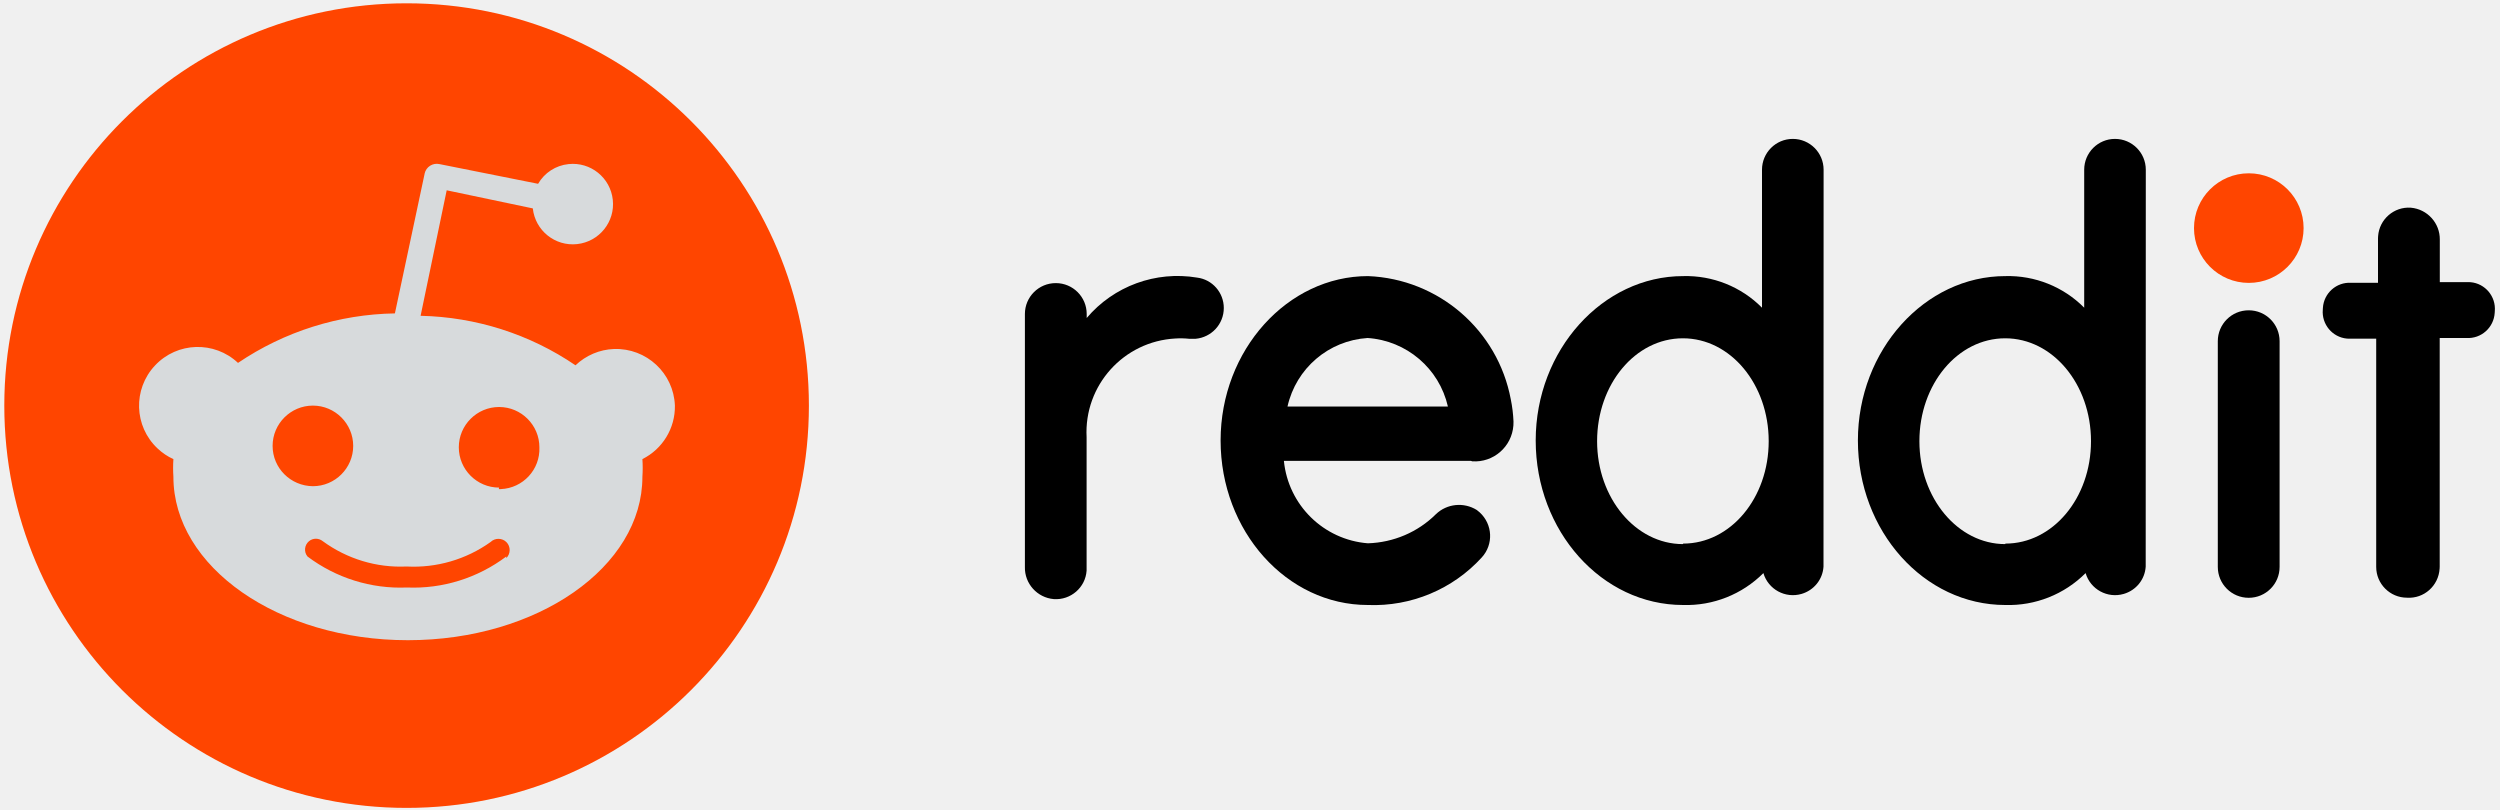
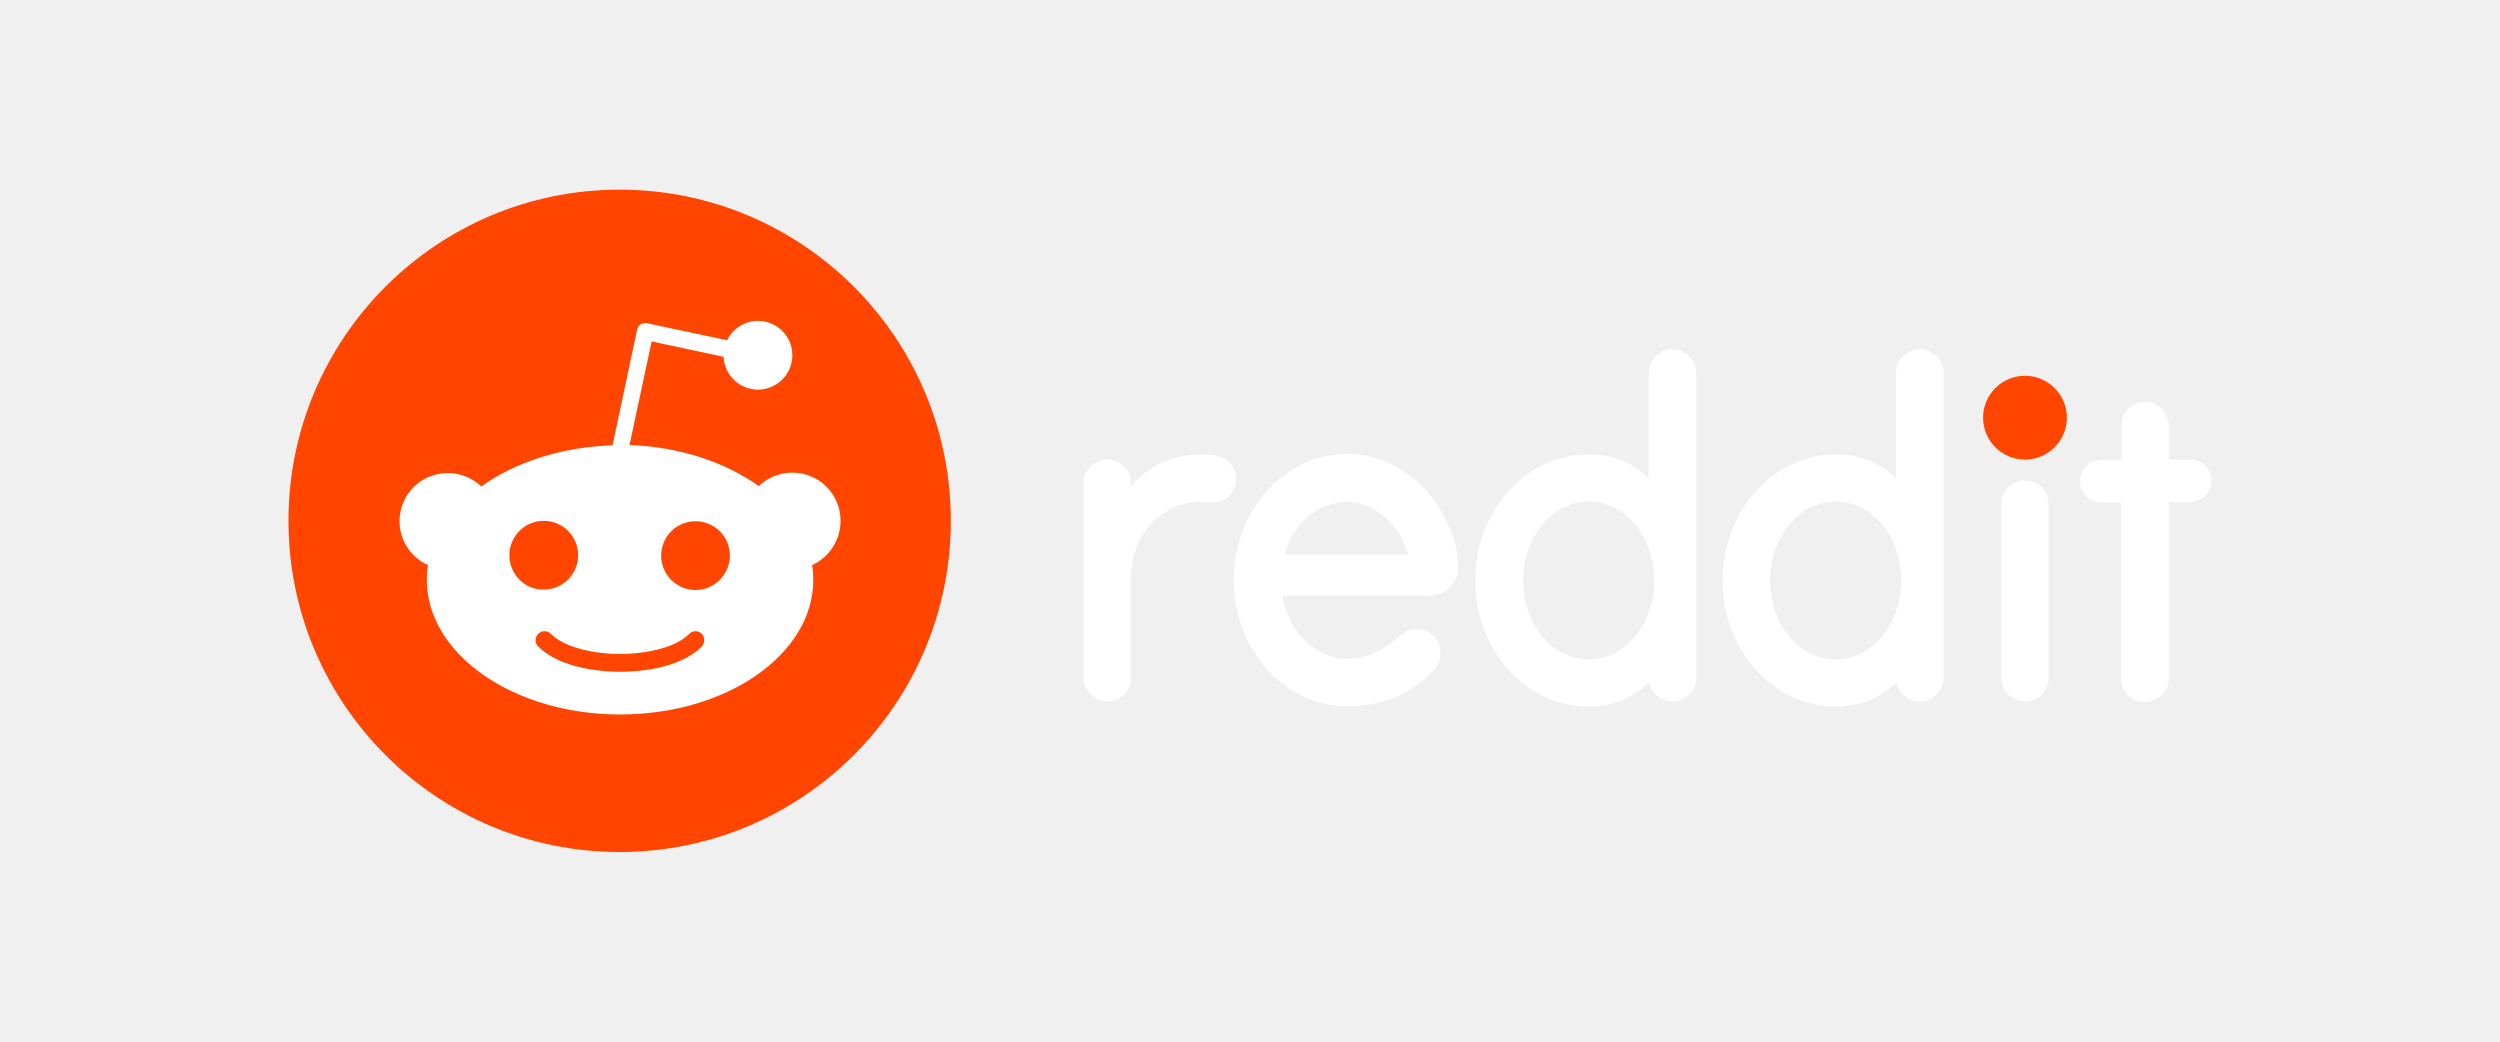
- <svg xmlns="http://www.w3.org/2000/svg" version="1.1" id="Layer_1" x="0px" y="0px" viewBox="0 0 2500 810" style="enable-background:new 0 0 2500 810;" xml:space="preserve">
-   <style type="text/css">
- 	.st0{fill:#FF4500;}
- 	.st1{fill:#D7DADC;}
- </style>
-   <g>
-     <circle class="st0" cx="406.6" cy="405.6" r="402.3" />
-     <path class="st1" d="M674.9,405.6c-1.2-32.4-28.4-57.7-60.9-56.6c-14.4,0.5-28.1,6.4-38.5,16.3c-45.8-31.2-99.6-48.3-154.9-49.5   l26.1-125.5l86.1,18.1c2.4,22.1,22.2,38.1,44.3,35.7c22.1-2.4,38.1-22.2,35.7-44.3s-22.2-38.1-44.3-35.7   c-12.7,1.3-24.1,8.7-30.4,19.7l-98.6-19.7c-6.7-1.5-13.4,2.7-14.9,9.5c0,0.1,0,0.1,0,0.2l-29.7,139.6   c-56,0.9-110.5,18.1-156.9,49.5c-23.6-22.2-60.8-21.1-83,2.6c-22.2,23.6-21.1,60.8,2.6,83c4.6,4.3,9.9,8,15.8,10.6   c-0.4,5.9-0.4,11.8,0,17.7c0,90.1,105,163.4,234.5,163.4s234.5-73.2,234.5-163.4c0.4-5.9,0.4-11.8,0-17.7   C662.6,449,675.3,428.2,674.9,405.6z M272.6,445.9c0-22.2,18.1-40.3,40.3-40.3s40.3,18.1,40.3,40.3c0,22.2-18.1,40.3-40.3,40.3   C290.6,486,272.6,468.1,272.6,445.9z M506.3,556.5c-28.6,21.5-63.6,32.5-99.4,31c-35.8,1.5-70.8-9.5-99.4-31   c-3.8-4.6-3.1-11.5,1.5-15.3c4-3.3,9.7-3.3,13.8,0c24.2,17.7,53.7,26.7,83.7,25.3c30,1.6,59.6-7,84.1-24.5   c4.4-4.3,11.6-4.2,15.9,0.2s4.2,11.6-0.2,15.9l0,0L506.3,556.5L506.3,556.5z M499.1,487.6c-22.2,0-40.3-18.1-40.3-40.3   c0-22.2,18.1-40.3,40.3-40.3c22.2,0,40.3,18.1,40.3,40.3c0.9,22.2-16.4,40.9-38.6,41.8c-0.7,0-1.3,0-2,0L499.1,487.6z" />
-   </g>
-   <g>
-     <circle class="st0" cx="2248.8" cy="228.1" r="54.8" />
-     <path d="M1472.2,461.3c21.2,1.5,39.6-14.5,41.2-35.8c0.1-1.2,0.1-2.6,0.1-3.9c-0.3-7.4-1.2-14.9-2.7-22.2   c-13-69.4-72.3-120.5-142.8-123.3c-80.3,0-147.4,73.8-147.4,164.4s66,164.5,147.3,164.5c43.1,1.7,84.9-15.7,113.9-47.6   c11.9-13,10.9-33.1-2.1-45c-1-0.9-1.9-1.7-2.9-2.4c-13-8.1-29.9-6.4-40.9,4.2c-18.1,18-42.4,28.3-68,29.1   c-44.2-3.5-79.6-38.1-84-82.4H1471L1472.2,461.3z M1367.6,338c38.9,2.6,71.6,30.4,80.3,68.5h-160.4   C1296.1,368.3,1328.6,340.5,1367.6,338z" />
-     <path d="M1223.8,308c0-15.4-11.4-28.5-26.7-30.4c-41.3-6.9-83.3,8.4-110.4,40.4v-4c0-17.1-13.8-30.9-30.9-30.9   c-17.1,0-30.9,13.8-30.9,30.9v253c-0.4,16.6,12.3,30.7,28.9,32.1c16.9,1.2,31.7-11.6,32.8-28.5c0.1-1.2,0.1-2.4,0-3.6V437.2   c-2.7-51.8,37-95.9,88.8-98.7c4.6-0.3,9.3-0.2,13.9,0.3h6.2C1211.5,337.4,1223.8,324.1,1223.8,308z" />
-     <path d="M2279.6,341.2c0-17.1-13.8-30.9-30.9-30.9c-17.1,0-30.9,13.8-30.9,30.9l0,0v225.7c0,17.1,13.8,30.9,30.9,30.9   c17.1,0,30.9-13.8,30.9-30.9V341.2z" />
-     <path d="M1823.6,169.7c0-17-13.8-30.8-30.8-30.8l0,0l0,0c-17,0-30.8,13.8-30.8,30.8v138c-20.8-21-49.4-32.4-78.9-31.6   c-80.3,0-147.4,73.8-147.4,164.4s66.1,164.5,147.4,164.5c30,0.9,59-10.6,80.3-31.9c4.8,16.3,21.9,25.6,38.2,20.8   c12.3-3.6,21.1-14.4,21.9-27.3L1823.6,169.7L1823.6,169.7z M1682.9,544.1c-47.3,0-85.8-46-85.8-102.9s38.2-102.9,85.8-102.9   c47.6,0,85.8,46,85.8,102.9s-38.2,102.4-85.6,102.4L1682.9,544.1z" />
-     <path d="M2145.8,169.7c0-17-13.8-30.8-30.8-30.8l0,0c-17,0-30.8,13.8-30.8,30.8l0,0v138c-20.8-21-49.4-32.4-78.9-31.6   c-80.3,0-147.4,73.8-147.4,164.4s66.1,164.5,147.4,164.5c30,0.9,59-10.6,80.3-31.9c4.8,16.3,21.9,25.6,38.2,20.8   c12.3-3.6,21.1-14.4,21.9-27.3L2145.8,169.7L2145.8,169.7z M2005.2,544.1c-47.3,0-85.8-46-85.8-102.9s38.2-102.9,85.8-102.9   c47.6,0,85.8,46,85.8,102.9s-38.2,102.4-85.6,102.4L2005.2,544.1z" />
-     <path d="M2439.7,566.8V338h26.7c14.8,0.9,27.4-10.4,28.3-25.1c0-0.5,0.1-1.1,0.1-1.7c1.3-14.7-9.6-27.7-24.2-29   c-0.8-0.1-1.7-0.1-2.5-0.1h-28.3v-42.5c0.2-16.5-12.4-30.4-28.9-31.9c-16.9-1.2-31.6,11.6-32.8,28.5c-0.1,0.7-0.1,1.5-0.1,2.2v44.4   h-26.8c-14.8-0.9-27.4,10.4-28.3,25.1c0,0.5-0.1,1.1-0.1,1.7c-1.3,14.7,9.6,27.7,24.2,29c0.8,0.1,1.7,0.1,2.5,0.1h26.7v228.2   c0,17,13.8,30.8,30.8,30.8l0,0l0,0c17,1.1,31.5-11.9,32.6-28.9C2439.7,568.2,2439.7,567.5,2439.7,566.8z" />
+ <svg xmlns="http://www.w3.org/2000/svg" height="500" width="1200" id="svg211" xml:space="preserve" y="0" x="0" version="1.1" viewBox="-72.992 -41.9 632.594 251.4">
+   <style id="style188" type="text/css">.st0{fill:#ff4500}.st1{fill:#fff}</style>
+   <g transform="translate(-56 -56)" id="Artwork">
+     <circle id="circle190" r="10.6" cy="113.7" cx="495.4" class="st0" />
+     <path id="path192" d="M344 158.9c5.2 0 8.2-3.9 8-7.7-.1-2-.3-3.3-.5-4.3-3.2-13.8-14.4-24-27.7-24-15.8 0-28.6 14.3-28.6 31.9 0 17.6 12.8 31.9 28.6 31.9 9.9 0 17-3.6 22.1-9.3 2.5-2.8 2-7.1-1-9.2-2.5-1.7-5.6-1.1-7.9.8-2.2 1.9-6.4 5.7-13.2 5.7-8 0-14.8-6.9-16.3-16H344zM323.7 135c7.2 0 13.4 5.6 15.7 13.3H308c2.3-7.8 8.5-13.3 15.7-13.3z" class="st1" />
+     <path id="path194" d="M295.8 129.2c0-3-2.2-5.4-5-5.9-8.7-1.3-16.9 1.9-21.6 7.8v-.8c0-3.7-3-6-6-6-3.3 0-6 2.7-6 6v49c0 3.2 2.4 6 5.6 6.2 3.5.2 6.4-2.5 6.4-6v-25.3c0-11.2 8.4-20.4 20-19.1h1.2c3-.2 5.4-2.8 5.4-5.9z" class="st1" />
+     <path id="path196" d="M501.4 135.6c0-3.3-2.7-6-6-6s-6 2.7-6 6v43.9c0 3.3 2.7 6 6 6s6-2.7 6-6v-43.9z" class="st1" />
+     <path id="path198" d="M412.2 102.4c0-3.3-2.7-6-6-6s-6 2.7-6 6v26.7c-4.1-4.1-9.2-6.1-15.3-6.1-15.8 0-28.6 14.3-28.6 31.9 0 17.6 12.8 31.9 28.6 31.9 6.1 0 11.3-2.1 15.4-6.2.5 2.8 3 4.9 5.9 4.9 3.3 0 6-2.7 6-6v-77.1zM385 174.9c-9.2 0-16.6-8.9-16.6-20 0-11 7.4-20 16.6-20 9.2 0 16.6 8.9 16.6 20s-7.5 20-16.6 20z" class="st1" />
+     <path id="path200" d="M474.8 102.4c0-3.3-2.7-6-6-6s-6 2.7-6 6v26.7c-4.1-4.1-9.2-6.1-15.3-6.1-15.8 0-28.6 14.3-28.6 31.9 0 17.6 12.8 31.9 28.6 31.9 6.1 0 11.3-2.1 15.4-6.2.5 2.8 3 4.9 5.9 4.9 3.3 0 6-2.7 6-6v-77.1zm-27.3 72.5c-9.2 0-16.6-8.9-16.6-20 0-11 7.4-20 16.6-20 9.2 0 16.6 8.9 16.6 20s-7.4 20-16.6 20z" class="st1" />
+     <path id="path202" d="M531.8 179.6V135h5.3c2.8 0 5.3-2.1 5.5-5 .2-3.1-2.3-5.7-5.3-5.7h-5.5v-8.4c0-3.2-2.4-6-5.6-6.2-3.5-.2-6.4 2.5-6.4 6v8.7h-5c-2.8 0-5.3 2.1-5.5 5-.2 3.1 2.3 5.7 5.3 5.7h5.1v44.6c0 3.3 2.7 6 6 6 3.5-.2 6.1-2.8 6.1-6.1z" class="st1" />
+     <g id="g208">
+       <circle id="circle204" r="83.8" cy="139.8" cx="139.8" class="st0" />
+       <path id="path206" d="M195.7 139.8c0-6.8-5.5-12.2-12.2-12.2-3.3 0-6.3 1.3-8.5 3.4-8.4-6-19.9-9.9-32.7-10.4l5.6-26.2 18.2 3.9c.2 4.6 4 8.3 8.7 8.3 4.8 0 8.7-3.9 8.7-8.7 0-4.8-3.9-8.7-8.7-8.7-3.4 0-6.4 2-7.8 4.9l-20.3-4.3c-.6-.1-1.2 0-1.6.3-.5.3-.8.8-.9 1.4l-6.2 29.2c-13 .4-24.7 4.3-33.2 10.4-2.2-2.1-5.2-3.4-8.5-3.4-6.8 0-12.2 5.5-12.2 12.2 0 5 3 9.2 7.2 11.1-.2 1.2-.3 2.4-.3 3.7 0 18.8 21.9 34.1 48.9 34.1s48.9-15.2 48.9-34.1c0-1.2-.1-2.5-.3-3.7 4.2-1.9 7.2-6.2 7.2-11.2zm-83.8 8.7c0-4.8 3.9-8.7 8.7-8.7 4.8 0 8.7 3.9 8.7 8.7 0 4.8-3.9 8.7-8.7 8.7-4.8.1-8.7-3.9-8.7-8.7zm48.7 23.1c-6 6-17.4 6.4-20.7 6.4-3.4 0-14.8-.5-20.7-6.4-.9-.9-.9-2.3 0-3.2.9-.9 2.3-.9 3.2 0 3.8 3.8 11.8 5.1 17.5 5.1 5.7 0 13.8-1.3 17.5-5.1.9-.9 2.3-.9 3.2 0 .8.9.8 2.3 0 3.2zm-1.6-14.3c-4.8 0-8.7-3.9-8.7-8.7 0-4.8 3.9-8.7 8.7-8.7 4.8 0 8.7 3.9 8.7 8.7 0 4.7-3.9 8.7-8.7 8.7z" class="st1" />
+     </g>
  </g>
</svg>
